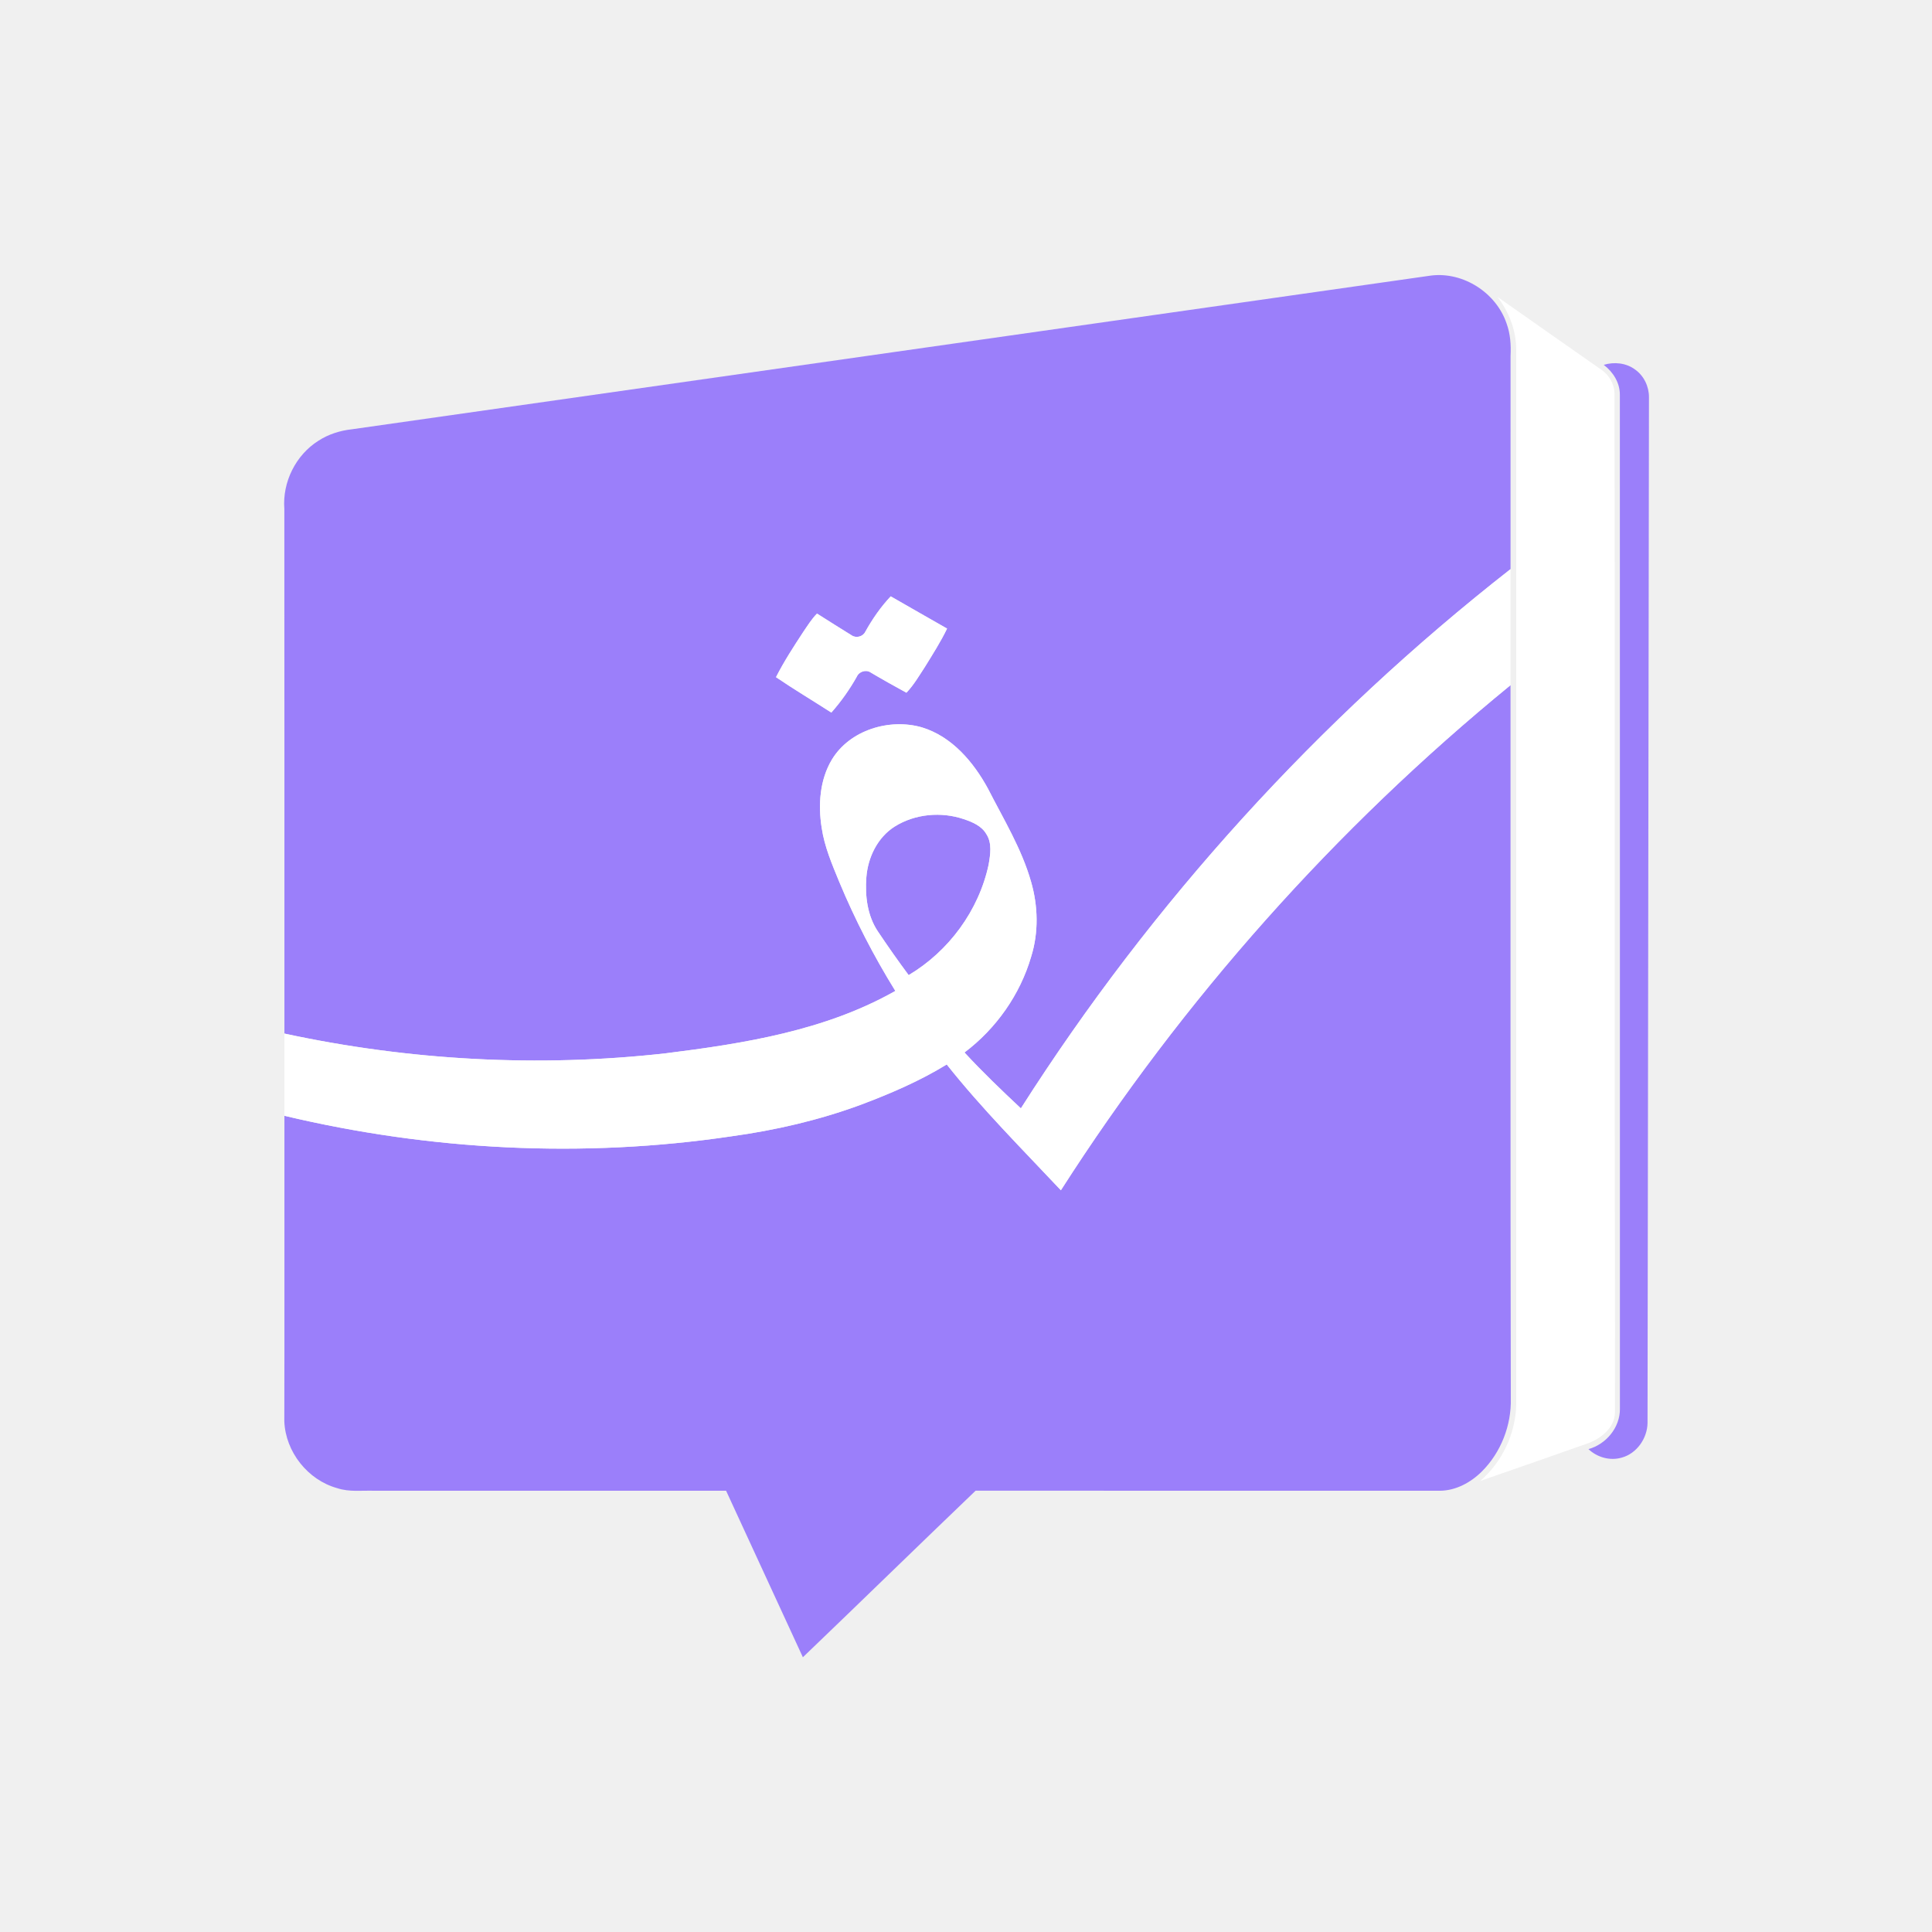
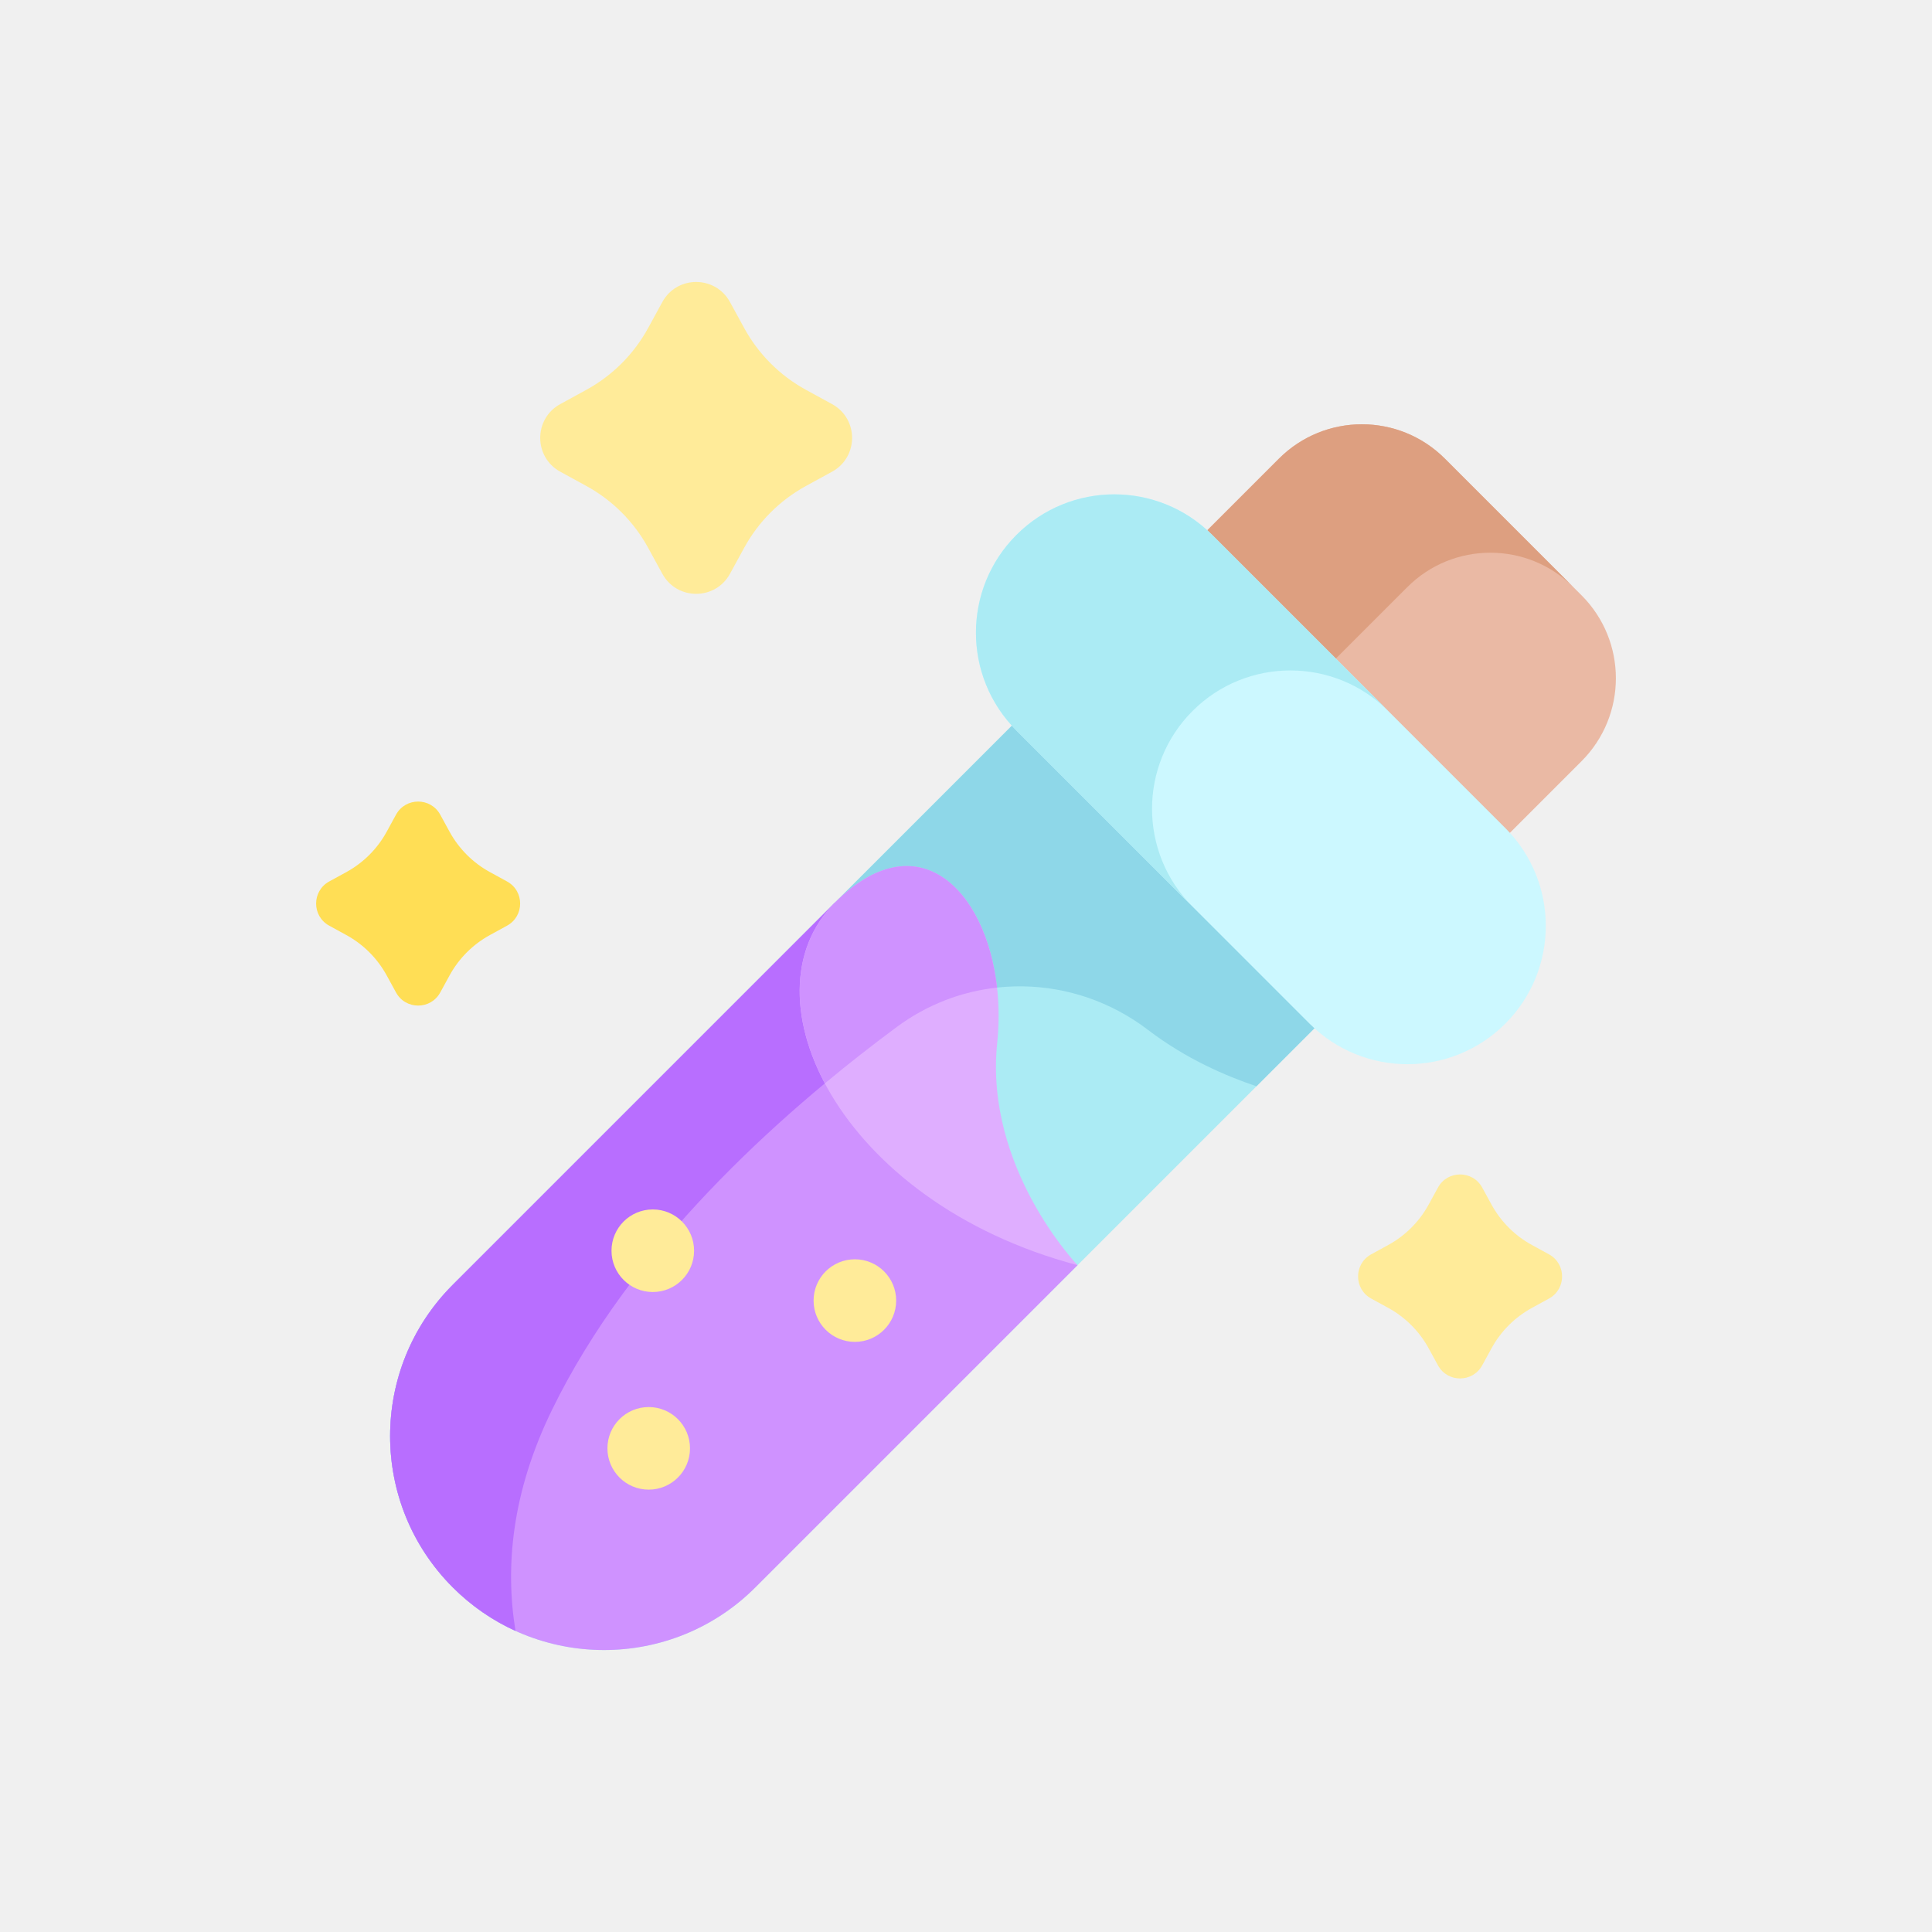
- <svg xmlns="http://www.w3.org/2000/svg" width="934pt" height="934pt" viewBox="0 0 934 934" version="1.1" id="svg18">
-   <defs id="defs22" />
-   <g id="#2ba7dfff">
-     <path fill="#2ba7df" opacity="1.00" d=" M 170.12 207.53 C 344.05 182.75 517.98 157.96 691.92 133.20 C 707.53 131.33 723.37 141.59 728.36 156.44 C 730.16 161.41 730.53 166.75 730.26 171.99 C 730.23 206.37 730.26 240.75 730.25 275.13 C 637.37 347.82 556.89 436.34 493.53 535.82 C 484.20 527.07 474.94 518.23 466.27 508.81 C 481.57 497.27 493.15 480.85 498.52 462.43 C 502.15 450.75 501.86 438.06 498.48 426.36 C 493.94 410.33 485.15 396.03 477.64 381.30 C 470.62 368.37 460.15 356.00 445.60 351.61 C 429.95 347.16 410.85 352.90 402.18 367.18 C 396.28 377.00 395.47 389.07 397.23 400.18 C 398.57 409.30 402.24 417.83 405.72 426.31 C 413.33 444.57 422.42 462.23 432.84 479.05 C 398.99 498.23 359.84 504.46 321.76 509.22 C 260.37 516.11 197.88 512.68 137.50 499.67 C 137.47 415.11 137.54 330.56 137.46 246.00 C 136.47 233.08 142.98 219.94 153.98 213.05 C 158.80 209.92 164.42 208.15 170.12 207.53 M 418.32 305.41 C 417.21 307.73 414.02 308.62 411.87 307.24 C 406.20 303.76 400.59 300.18 394.97 296.63 C 392.37 299.28 390.40 302.45 388.32 305.51 C 383.66 312.62 379.00 319.78 375.15 327.37 C 383.90 333.32 393.00 338.75 401.90 344.48 C 406.60 339.16 410.72 333.34 414.20 327.15 C 415.29 324.63 418.68 323.53 420.97 325.13 C 426.64 328.50 432.41 331.71 438.20 334.88 C 441.78 331.12 444.40 326.58 447.23 322.26 C 450.94 316.24 454.76 310.26 457.85 303.88 C 448.78 298.66 439.66 293.55 430.61 288.30 C 425.77 293.43 421.74 299.26 418.32 305.41 Z" id="path2" style="fill:#9b7ffa;fill-opacity:1" />
-     <path fill="#2ba7df" opacity="1.00" d=" M 775.31 176.38 C 780.38 174.84 786.18 175.44 790.49 178.67 C 794.73 181.67 797.21 186.87 797.17 192.04 C 796.93 357.35 796.71 522.67 796.48 687.98 C 796.33 695.39 791.27 702.69 783.99 704.67 C 778.36 706.32 772.13 704.55 767.92 700.56 C 776.50 698.20 783.22 690.05 783.13 681.04 C 783.10 517.69 783.16 354.33 783.10 190.98 C 783.19 185.12 779.86 179.83 775.31 176.38 Z" id="path4" style="fill:#9b7ffa;fill-opacity:1" />
-     <path fill="#2ba7df" opacity="1.00" d=" M 512.87 575.42 C 571.86 483.25 645.51 400.48 730.24 331.23 C 730.30 446.15 730.13 561.07 730.38 675.98 C 730.72 689.00 725.64 702.14 716.39 711.36 C 711.01 716.71 703.76 720.66 696.03 720.68 C 621.24 720.65 546.45 720.73 471.66 720.64 C 443.74 747.40 416.06 774.42 388.14 801.18 C 375.77 774.35 363.40 747.51 351.02 720.68 C 294.37 720.68 237.71 720.68 181.06 720.68 C 175.03 720.48 168.85 721.38 163.01 719.43 C 148.78 715.49 138.01 701.86 137.45 687.10 C 137.57 637.88 137.46 588.64 137.50 539.41 C 208.04 556.19 281.79 559.99 353.56 549.34 C 374.88 546.40 395.98 541.53 416.20 534.06 C 430.49 528.68 444.63 522.62 457.68 514.60 C 474.72 536.06 494.12 555.48 512.87 575.42 Z" id="path6" style="fill:#9b7ffa;fill-opacity:1" />
-     <path fill="#2ba7df" opacity="1.00" d=" M 432.55 399.57 C 442.40 393.41 455.06 392.29 466.00 396.02 C 470.12 397.42 474.54 399.25 476.83 403.22 C 479.70 407.63 478.77 413.13 477.94 418.01 C 473.19 440.15 458.70 459.85 439.28 471.41 C 434.17 464.54 429.25 457.52 424.48 450.41 C 419.30 442.76 418.13 433.10 418.83 424.08 C 419.58 414.46 424.24 404.82 432.55 399.57 Z" id="path8" style="fill:#9b7ffa;fill-opacity:1" />
-   </g>
-   <g id="#ffffffff">
-     <path fill="#ffffff" opacity="1.00" d=" M 723.91 143.51 C 740.81 155.46 757.81 167.27 774.75 179.17 C 778.11 181.71 780.35 185.79 780.50 190.03 C 780.75 301.34 780.57 412.65 780.62 523.97 C 780.60 577.01 780.88 630.05 780.72 683.10 C 780.45 690.23 774.14 695.29 767.95 697.64 C 750.52 703.78 733.07 709.90 715.59 715.94 C 726.24 706.80 732.72 693.01 733.00 678.99 C 733.01 508.98 733.00 338.97 733.00 168.96 C 733.00 159.74 729.47 150.79 723.91 143.51 Z" id="path11" />
-     <path fill="#ffffff" opacity="1.00" d=" M 493.53 535.82 C 556.89 436.34 637.37 347.82 730.25 275.13 C 730.25 293.83 730.26 312.53 730.24 331.23 C 645.51 400.48 571.86 483.25 512.87 575.42 C 494.12 555.48 474.72 536.06 457.68 514.60 C 444.63 522.62 430.49 528.68 416.20 534.06 C 395.98 541.53 374.88 546.40 353.56 549.34 C 281.79 559.99 208.04 556.19 137.50 539.41 C 137.50 526.16 137.50 512.92 137.50 499.67 C 197.88 512.68 260.37 516.11 321.76 509.22 C 359.84 504.46 398.99 498.23 432.84 479.05 C 422.42 462.23 413.33 444.57 405.72 426.31 C 402.24 417.83 398.57 409.30 397.23 400.18 C 395.47 389.07 396.28 377.00 402.18 367.18 C 410.85 352.90 429.95 347.16 445.60 351.61 C 460.15 356.00 470.62 368.37 477.64 381.30 C 485.15 396.03 493.94 410.33 498.48 426.36 C 501.86 438.06 502.15 450.75 498.52 462.43 C 493.15 480.85 481.57 497.27 466.27 508.81 C 474.94 518.23 484.20 527.07 493.53 535.82 M 432.55 399.57 C 424.24 404.82 419.58 414.46 418.83 424.08 C 418.13 433.10 419.30 442.76 424.48 450.41 C 429.25 457.52 434.17 464.54 439.28 471.41 C 458.70 459.85 473.19 440.15 477.94 418.01 C 478.77 413.13 479.70 407.63 476.83 403.22 C 474.54 399.25 470.12 397.42 466.00 396.02 C 455.06 392.29 442.40 393.41 432.55 399.57 Z" id="path13" />
-     <path fill="#ffffff" opacity="1.00" d=" M 418.32 305.41 C 421.74 299.26 425.77 293.43 430.61 288.30 C 439.66 293.55 448.78 298.66 457.85 303.88 C 454.76 310.26 450.94 316.24 447.23 322.26 C 444.40 326.58 441.78 331.12 438.20 334.88 C 432.41 331.71 426.64 328.50 420.97 325.13 C 418.68 323.53 415.29 324.63 414.20 327.15 C 410.72 333.34 406.60 339.16 401.90 344.48 C 393.00 338.75 383.90 333.32 375.15 327.37 C 379.00 319.78 383.66 312.62 388.32 305.51 C 390.40 302.45 392.37 299.28 394.97 296.63 C 400.59 300.18 406.20 303.76 411.87 307.24 C 414.02 308.62 417.21 307.73 418.32 305.41 Z" id="path15" />
+ <svg xmlns="http://www.w3.org/2000/svg" id="svg1075" version="1.1" width="512pt" viewBox="-13 0 512 512" height="512pt">
+   <defs id="defs1079" />
+   <g transform="matrix(0.7081074,0,0,0.7081074,70.77508,74.72493)" id="g1100">
+     <path d="M 473.574,117.254 422.441,66.117 c -17.152,-17.148 -44.957,-17.148 -62.109,0 l -63.379,63.379 113.242,113.242 63.379,-63.379 c 17.152,-17.148 17.152,-44.957 0,-62.105 z m 0,0" fill="#eab9a4" id="path1041" />
+     <path d="m 470.508,114.188 -48.066,-48.066 c -17.152,-17.152 -44.957,-17.152 -62.109,0 l -63.379,63.375 48.066,48.07 63.379,-63.379 c 17.152,-17.152 44.961,-17.152 62.109,0 z m 0,0" fill="#dd9f80" id="path1043" />
+     <path d="M 51.145,488.547 C 19.875,457.277 19.875,406.574 51.145,375.305 L 304.277,122.176 417.52,235.418 164.391,488.547 c -31.273,31.27 -81.973,31.27 -113.246,0 z m 0,0" fill="#abebf4" id="path1045" />
+     <path d="m 51.145,488.547 c 6.996,6.996 14.973,12.43 23.477,16.293 -3.973,-24.117 -1.352,-51.953 13.637,-82.684 29.91,-61.328 85.855,-111.379 129.129,-143.395 28.023,-20.73 66.16,-20.031 93.883,1.105 14.469,11.027 29.176,17.258 40.645,21.152 L 417.52,235.418 304.277,122.172 51.145,375.305 c -31.27,31.27 -31.27,81.973 0,113.242 z m 0,0" fill="#8ed7e8" id="path1047" />
+     <path d="m 51.145,375.305 c -31.27,31.27 -31.27,81.973 0,113.242 31.273,31.27 81.973,31.27 113.246,0 L 284.965,367.973 C 225.41,321.602 194.082,232.367 194.082,232.367 Z m 0,0" fill="#cf92ff" id="path1049" />
+     <path d="m 51.145,488.547 c 6.996,6.996 14.973,12.43 23.477,16.293 -3.969,-24.113 -1.348,-51.957 13.637,-82.684 C 117.781,361.621 172.672,312.074 215.699,280.012 201.406,253.227 194.082,232.367 194.082,232.367 L 51.145,375.305 c -31.27,31.27 -31.27,81.973 0,113.242 z m 0,0" fill="#b86eff" id="path1051" />
+     <path d="M 371.812,277.586 262.109,167.879 c -20.223,-20.223 -20.223,-53.008 0,-73.23 20.219,-20.219 53.004,-20.219 73.227,0 L 445.043,204.355 c 20.219,20.223 20.219,53.008 0,73.23 -20.223,20.223 -53.008,20.223 -73.23,0 z m 0,0" fill="#ccf8ff" id="path1053" />
+     <path d="m 328.008,160.555 c 20.223,-20.223 53.008,-20.223 73.23,0 L 335.336,94.652 c -20.219,-20.223 -53.008,-20.223 -73.227,0 -20.223,20.219 -20.223,53.008 0,73.227 l 65.898,65.906 c -20.219,-20.223 -20.219,-53.012 0,-73.23 z m 0,0" fill="#abebf4" id="path1055" />
+     <path d="m 194.082,232.367 c -34.938,34.938 1.504,111.91 90.883,135.602 0,0 -34.914,-36.312 -30.07,-83.172 4.852,-46.863 -24.477,-88.766 -60.812,-52.43 z m 0,0" fill="#dfaeff" id="path1057" />
+     <path d="m 190.391,299.934 c 9.293,-7.73 18.402,-14.812 27,-21.172 11.285,-8.352 24.219,-13.227 37.449,-14.688 -4.148,-37.051 -29.926,-62.535 -60.754,-31.707 -16.496,16.496 -17.086,42.363 -3.695,67.566 z m 0,0" fill="#cf92ff" id="path1059" />
+     <path d="m 154.879,7.5 5.344,9.77 c 5.332,9.75 13.348,17.762 23.094,23.094 l 9.77,5.344 c 10,5.469 10,19.832 0,25.301 l -9.77,5.344 c -9.75,5.332 -17.762,13.348 -23.094,23.094 l -5.344,9.77 c -5.469,10 -19.832,10 -25.301,0 l -5.344,-9.77 C 118.902,89.699 110.887,81.684 101.141,76.355 l -9.77,-5.348 c -10,-5.469 -10,-19.832 0,-25.301 l 9.77,-5.344 c 9.746,-5.332 17.762,-13.344 23.094,-23.09 L 129.578,7.5 c 5.469,-10 19.832,-10 25.301,0 z m 0,0" fill="#ffeb99" id="path1061" />
+     <path d="m 46.453,199.363 3.496,6.395 c 3.488,6.375 8.73,11.617 15.109,15.105 l 6.391,3.496 c 6.543,3.578 6.543,12.977 0,16.551 l -6.391,3.5 c -6.379,3.484 -11.621,8.727 -15.109,15.105 l -3.496,6.391 c -3.578,6.543 -12.973,6.543 -16.551,0 l -3.496,-6.391 c -3.488,-6.375 -8.73,-11.621 -15.109,-15.105 l -6.391,-3.5 c -6.543,-3.574 -6.543,-12.973 0,-16.551 l 6.391,-3.496 c 6.379,-3.488 11.621,-8.73 15.109,-15.105 l 3.496,-6.395 c 3.578,-6.539 12.973,-6.539 16.551,0 z m 0,0" fill="#ffde55" id="path1063" />
+     <g fill="#ffeb99" id="g1073">
+       <path d="m 436.406,338.914 3.496,6.391 c 3.488,6.379 8.73,11.621 15.105,15.105 l 6.395,3.5 c 6.539,3.574 6.539,12.973 0,16.551 l -6.395,3.496 c -6.375,3.488 -11.617,8.73 -15.105,15.105 l -3.496,6.395 c -3.578,6.539 -12.973,6.539 -16.551,0 l -3.496,-6.395 c -3.488,-6.375 -8.73,-11.617 -15.109,-15.105 l -6.391,-3.496 c -6.543,-3.578 -6.543,-12.977 0,-16.551 l 6.391,-3.5 c 6.375,-3.484 11.621,-8.727 15.109,-15.105 l 3.496,-6.391 c 3.578,-6.543 12.973,-6.543 16.551,0 z m 0,0" id="path1065" />
+       <path d="m 141.453,362.562 c 0,8.531 -6.918,15.453 -15.449,15.453 -8.535,0 -15.453,-6.922 -15.453,-15.453 0,-8.535 6.918,-15.453 15.453,-15.453 8.531,0 15.449,6.918 15.449,15.453 z m 0,0" id="path1067" />
+       <path d="m 217.082,381.219 c 0,8.531 -6.918,15.453 -15.453,15.453 -8.535,0 -15.453,-6.922 -15.453,-15.453 0,-8.535 6.918,-15.453 15.453,-15.453 8.535,0 15.453,6.918 15.453,15.453 z m 0,0" id="path1069" />
+       <path d="m 139.926,436.52 c 0,8.535 -6.918,15.453 -15.453,15.453 -8.531,0 -15.449,-6.918 -15.449,-15.453 0,-8.535 6.918,-15.453 15.449,-15.453 8.535,0 15.453,6.918 15.453,15.453 z m 0,0" id="path1071" />
+     </g>
  </g>
</svg>
